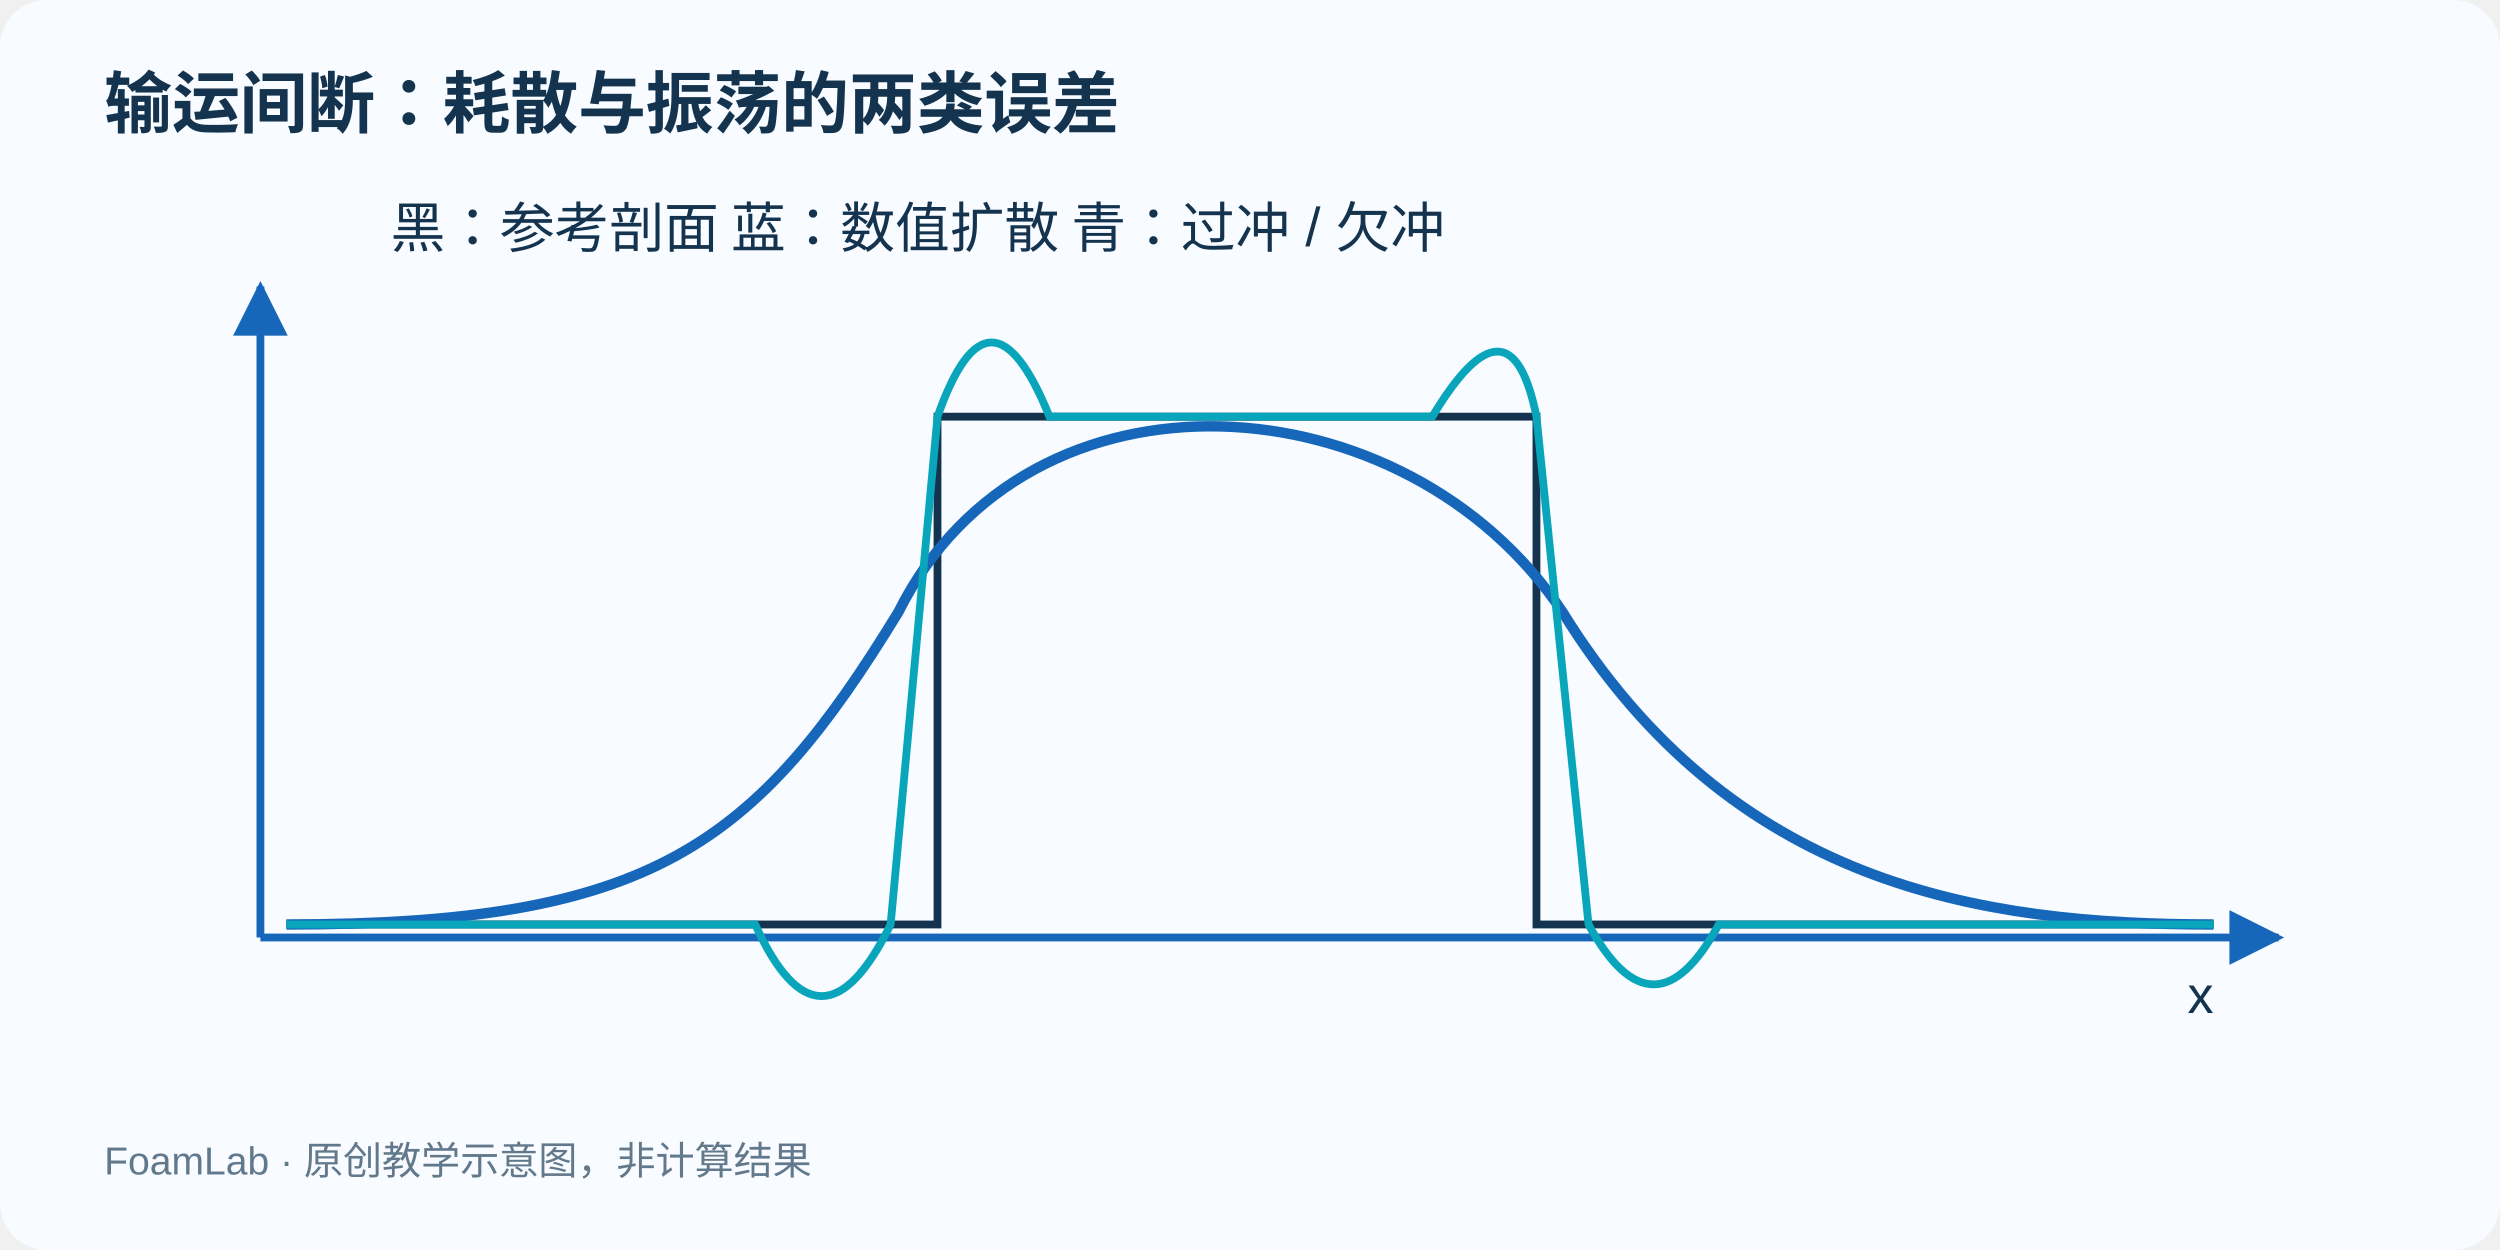
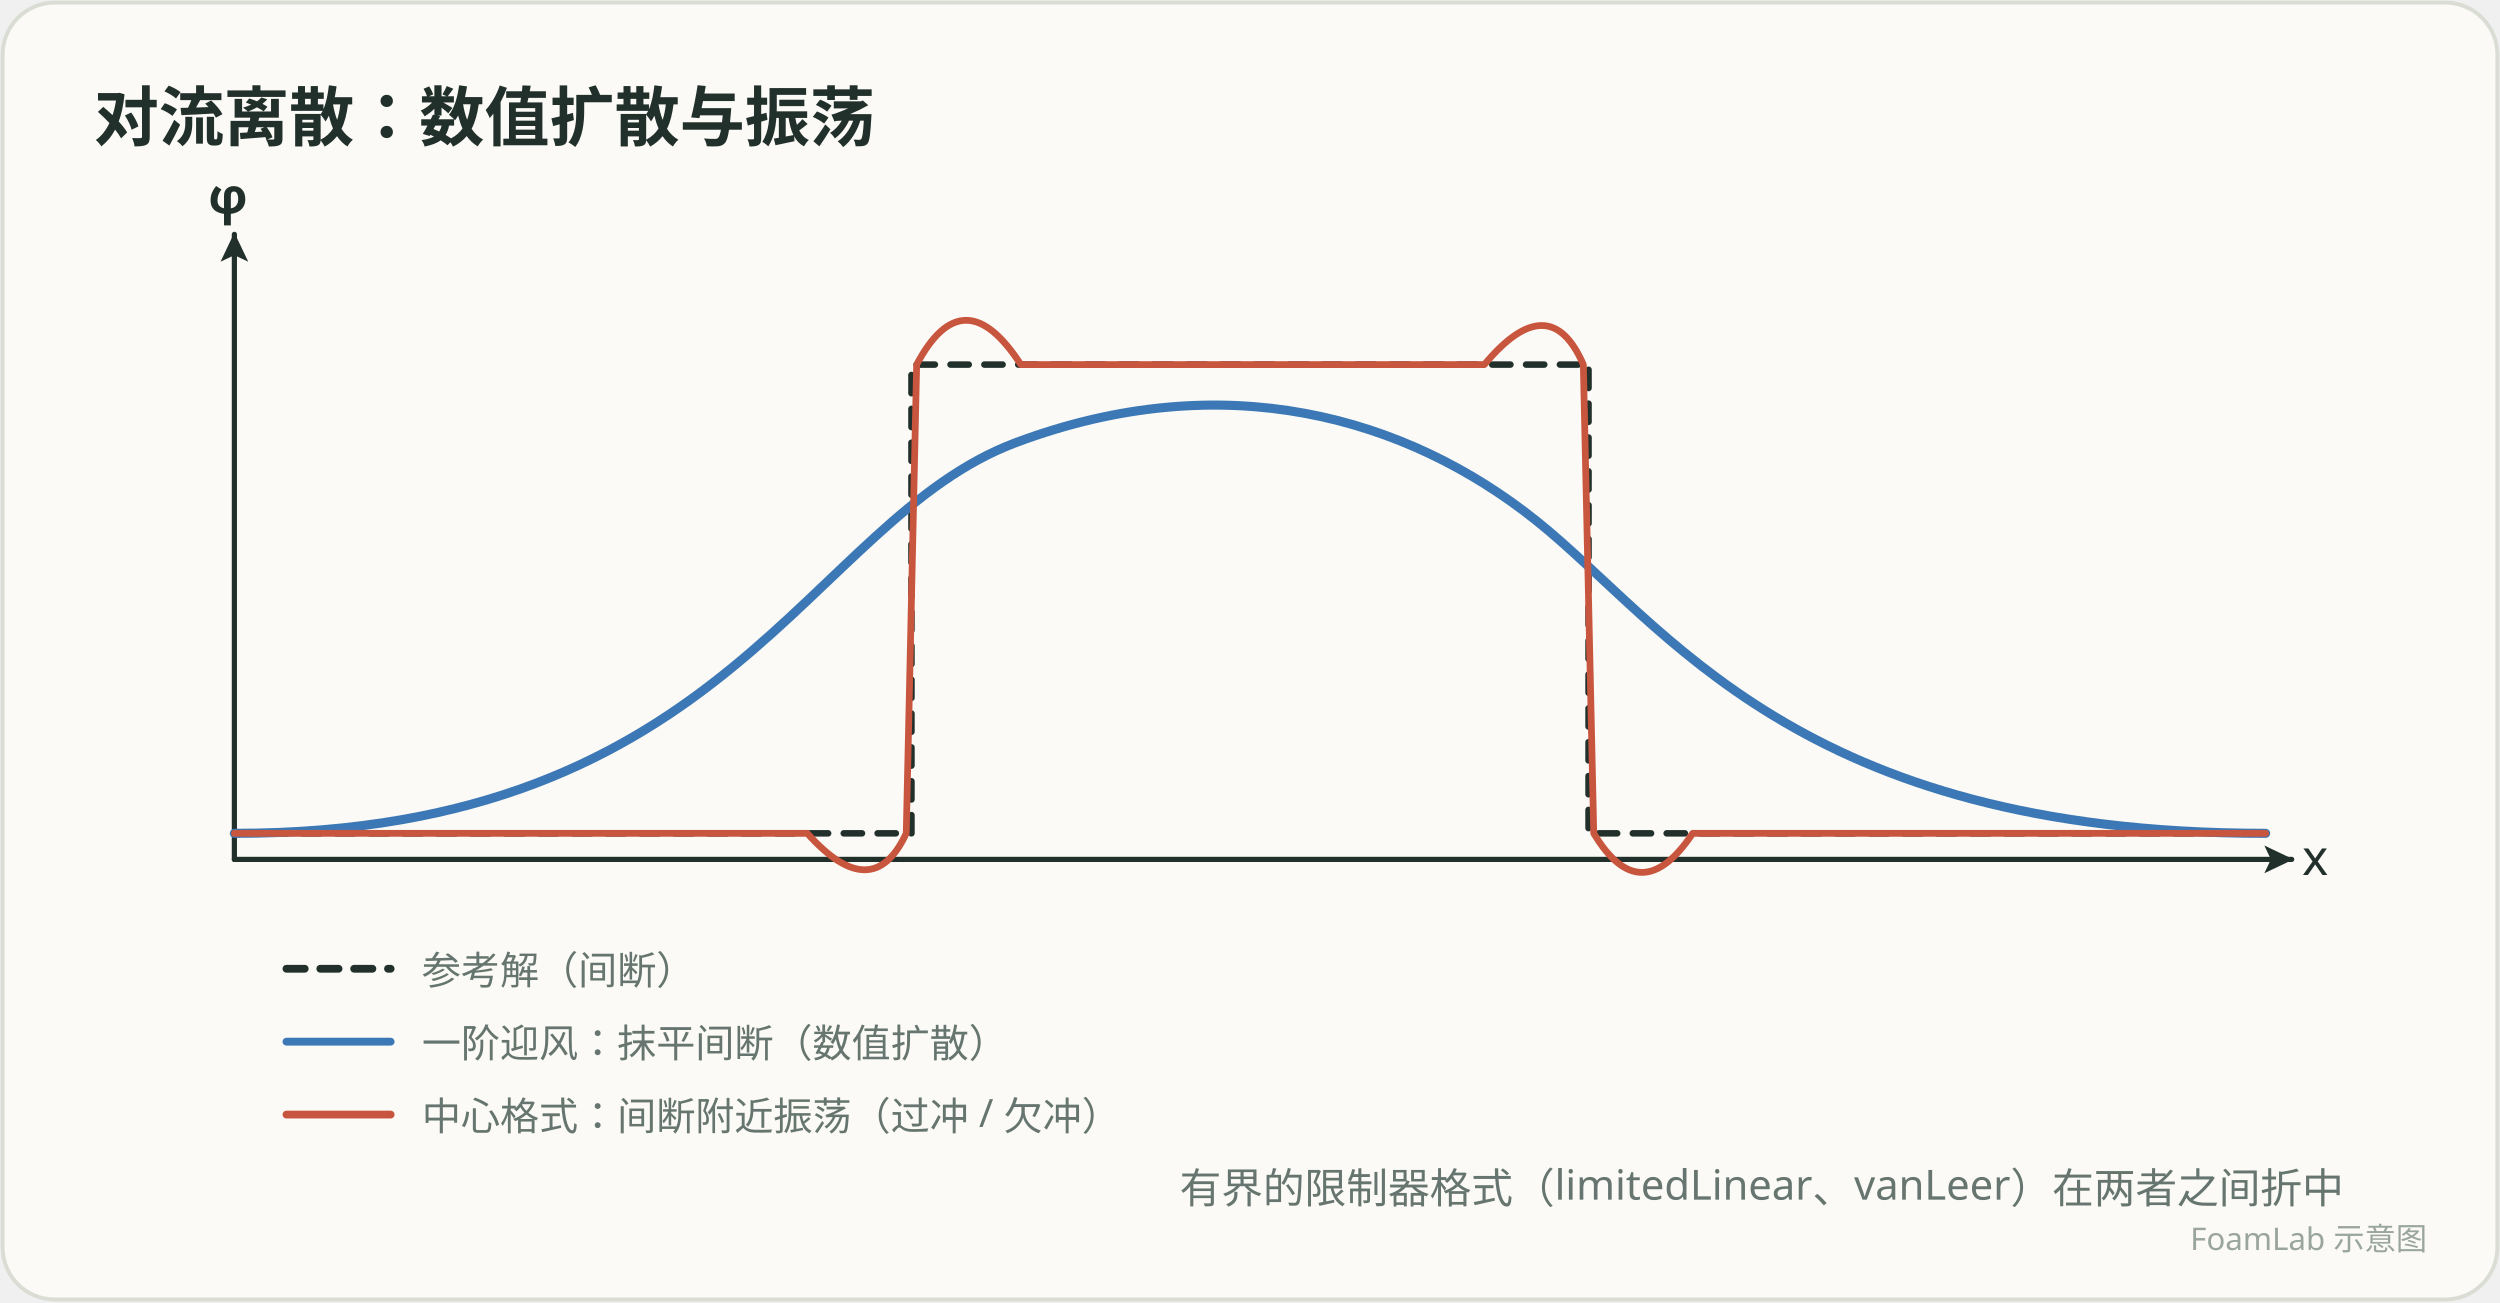
- <svg xmlns="http://www.w3.org/2000/svg" width="960" height="480" viewBox="0 0 960 480" role="img" aria-label="输运间断：耗散与振荡的两类误差">
+ <svg xmlns="http://www.w3.org/2000/svg" width="960" height="500" viewBox="0 0 960 500" role="img" aria-label="对流离散：数值扩散与振荡">
  <defs>
-     <marker id="arrow" viewBox="0 0 10 10" refX="9" refY="5" markerWidth="7" markerHeight="7" orient="auto-start-reverse">
-       <path d="M0 0 L10 5 L0 10 Z" fill="#1667ba" />
+     <marker id="a-ink" viewBox="0 0 10 10" refX="8.5" refY="5" markerWidth="7" markerHeight="7" orient="auto-start-reverse">
+       <path d="M1 1.2 9 5 1 8.8 2.8 5z" fill="#22302c" />
    </marker>
+     <marker id="a-green" viewBox="0 0 10 10" refX="8.5" refY="5" markerWidth="7" markerHeight="7" orient="auto-start-reverse">
+       <path d="M1 1.2 9 5 1 8.8 2.8 5z" fill="#2c6e5a" />
+     </marker>
+     <marker id="a-teal" viewBox="0 0 10 10" refX="8.5" refY="5" markerWidth="7" markerHeight="7" orient="auto-start-reverse">
+       <path d="M1 1.2 9 5 1 8.8 2.8 5z" fill="#2f8a86" />
+     </marker>
+     <marker id="a-muted" viewBox="0 0 10 10" refX="8.5" refY="5" markerWidth="7" markerHeight="7" orient="auto-start-reverse">
+       <path d="M1 1.2 9 5 1 8.8 2.8 5z" fill="#66756f" />
+     </marker>
+     <marker id="a-amber" viewBox="0 0 10 10" refX="8.5" refY="5" markerWidth="7" markerHeight="7" orient="auto-start-reverse">
+       <path d="M1 1.2 9 5 1 8.8 2.8 5z" fill="#c98a2b" />
+     </marker>
+     <marker id="a-red" viewBox="0 0 10 10" refX="8.5" refY="5" markerWidth="7" markerHeight="7" orient="auto-start-reverse">
+       <path d="M1 1.2 9 5 1 8.8 2.8 5z" fill="#c8553d" />
+     </marker>
+     <marker id="a-blue" viewBox="0 0 10 10" refX="8.5" refY="5" markerWidth="7" markerHeight="7" orient="auto-start-reverse">
+       <path d="M1 1.2 9 5 1 8.8 2.8 5z" fill="#3b78b5" />
+     </marker>
+     <pattern id="hatch" width="8" height="8" patternUnits="userSpaceOnUse" patternTransform="rotate(45)">
+       <path d="M0 0v8" stroke="#66756f" stroke-width="1.6" />
+     </pattern>
  </defs>
-   <rect width="960" height="480" rx="18" fill="#f8fbff" />
-   <g font-family="Arial,Microsoft YaHei,sans-serif">
-     <text x="40" y="49" font-size="26" fill="#14334e" text-anchor="start" font-weight="650">输运间断：耗散与振荡的两类误差</text>
-     <line x1="100" y1="360" x2="875" y2="360" stroke="#1667ba" stroke-width="3" marker-end="url(#arrow)" />
-     <line x1="100" y1="360" x2="100" y2="110" stroke="#1667ba" stroke-width="3" marker-end="url(#arrow)" />
-     <path d="M110 355 L360 355 L360 160 L590 160 L590 355 L850 355" fill="none" stroke="#14334e" stroke-width="3" />
-     <path d="M110 355 C250 355 290 325 345 235 C395 135 540 145 600 235 C665 340 760 355 850 355" fill="none" stroke="#1667ba" stroke-width="4" />
-     <path d="M110 355 L290 355 Q315 410 342 355 L360 160 Q380 103 403 160 L550 160 Q580 110 590 160 L610 355 Q635 401 660 355 L850 355" fill="none" stroke="#08a5bb" stroke-width="3" />
-     <text x="150" y="95" font-size="21" fill="#14334e" text-anchor="start" font-weight="400">黑：参考剖面   蓝：数值扩散   青：过冲 / 欠冲</text>
-     <text x="840" y="389" font-size="20" fill="#14334e" text-anchor="start" font-weight="400">x</text>
-     <text x="40" y="451" font-size="15" fill="#62798c" text-anchor="start" font-weight="400">FoamLab · 原创教学示意图，非计算结果</text>
-   </g>
+   <style>text{font-family:'Noto Sans SC','PingFang SC','Microsoft YaHei','Source Han Sans SC',sans-serif;fill:#22302c}.t{font-size:19px}.tb{font-size:19px;font-weight:700}.s{font-size:16px;fill:#66756f}
+ .h{font-size:25px;font-weight:700}.k{font-size:13px;fill:#2c6e5a;font-weight:700;letter-spacing:.12em}.m{font-family:'Cascadia Code','JetBrains Mono',Consolas,'DejaVu Sans Mono',monospace;font-size:16px}.mb{font-family:'Cascadia Code','JetBrains Mono',Consolas,'DejaVu Sans Mono',monospace;font-size:17px;font-weight:700}
+ .tag{font-size:12px;fill:#9aa59f}.c{text-anchor:middle}.e{text-anchor:end}.w{fill:#fff}</style>
+   <rect x="1" y="1" width="958" height="498" rx="20" fill="#fbfaf6" stroke="#d9ddd3" stroke-width="1.5" />
+   <text x="36.0" y="54.0" class="h">对流离散：数值扩散与振荡</text>
+   <line x1="90.0" y1="330.0" x2="880.0" y2="330.0" stroke="#22302c" stroke-width="2" stroke-linecap="round" marker-end="url(#a-ink)" />
+   <line x1="90.0" y1="330.0" x2="90.0" y2="90.0" stroke="#22302c" stroke-width="2" stroke-linecap="round" marker-end="url(#a-ink)" />
+   <text x="884.0" y="336.0" class="t">x</text>
+   <text x="80.0" y="82.0" class="tb">φ</text>
+   <path d="M90 320 H350 V140 H610 V320 H870" fill="none" stroke="#22302c" stroke-width="2.5" stroke-linecap="round" stroke-linejoin="round" stroke-dasharray="7 6" />
+   <path d="M90 320 C280 320 310 200 390 170 S540 160 590 200 S690 320 870 320" fill="none" stroke="#3b78b5" stroke-width="3.5" stroke-linecap="round" stroke-linejoin="round" />
+   <path d="M90 320 H310 Q335 348 348 320 L352 140 Q370 106 392 140 H570 Q595 110 608 140 L612 320 Q630 350 650 320 H870" fill="none" stroke="#c8553d" stroke-width="2.6" stroke-linecap="round" stroke-linejoin="round" />
+   <line x1="110.0" y1="420.0" x2="110.0" y2="420.0" stroke="#22302c" stroke-width="0" stroke-linecap="round" />
+   <line x1="110.0" y1="420.0" x2="110.0" y2="420.0" stroke="#3b78b5" stroke-width="0" stroke-linecap="round" />
+   <line x1="110.0" y1="420.0" x2="110.0" y2="420.0" stroke="#c8553d" stroke-width="0" stroke-linecap="round" />
+   <line x1="110.0" y1="372.0" x2="150.0" y2="372.0" stroke="#22302c" stroke-width="3" stroke-linecap="round" stroke-dasharray="7 6" />
+   <text x="162.0" y="378.0" class="s" style="font-size:15px">参考解（间断）</text>
+   <line x1="110.0" y1="400.0" x2="150.0" y2="400.0" stroke="#3b78b5" stroke-width="3" stroke-linecap="round" />
+   <text x="162.0" y="406.0" class="s" style="font-size:15px">一阶迎风：抹平间断（数值扩散）</text>
+   <line x1="110.0" y1="428.0" x2="150.0" y2="428.0" stroke="#c8553d" stroke-width="3" stroke-linecap="round" />
+   <text x="162.0" y="434.0" class="s" style="font-size:15px">中心格式：间断附近振荡（过冲 / 欠冲）</text>
+   <text x="900.0" y="462.0" class="s" text-anchor="end">有界的限制器格式（limitedLinear、vanLeer）在两者之间折中</text>
+   <text x="932.0" y="480.0" class="tag" text-anchor="end">FoamLab 示意图</text>
</svg>
